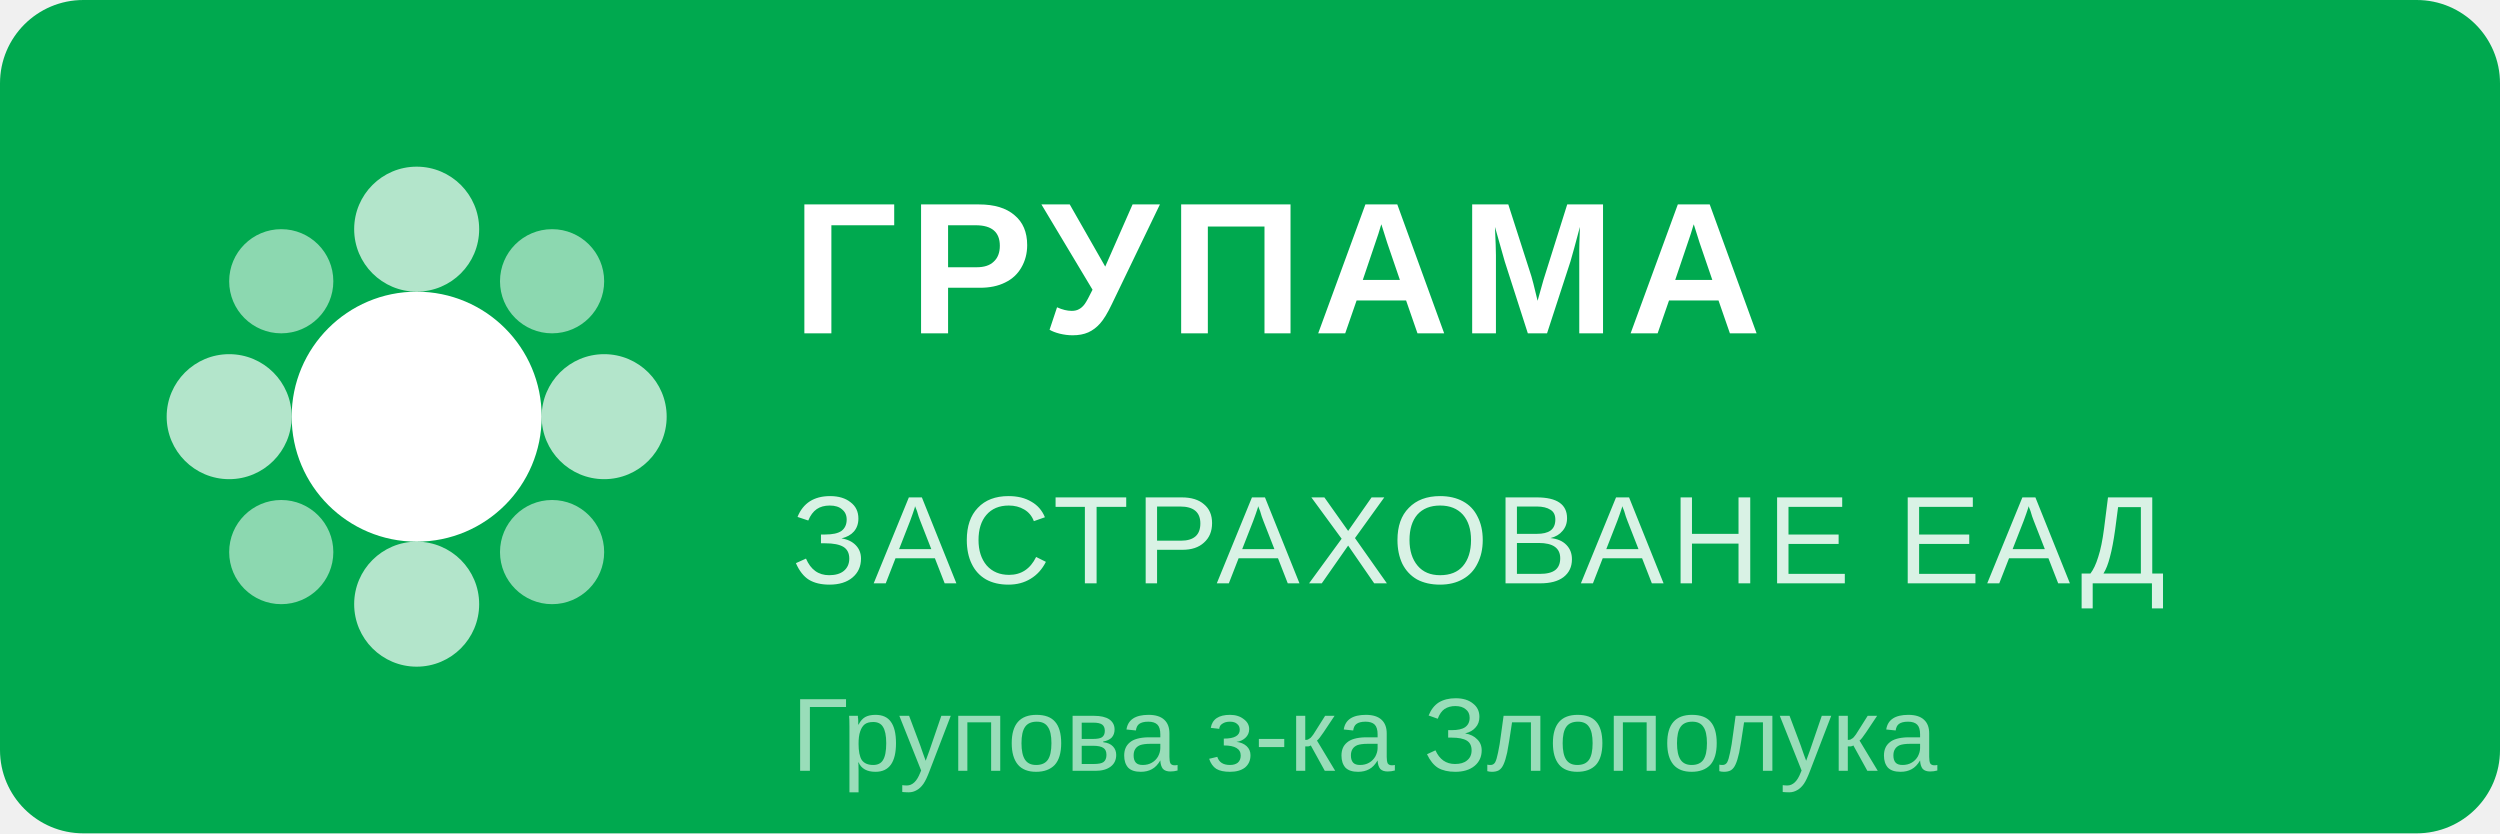
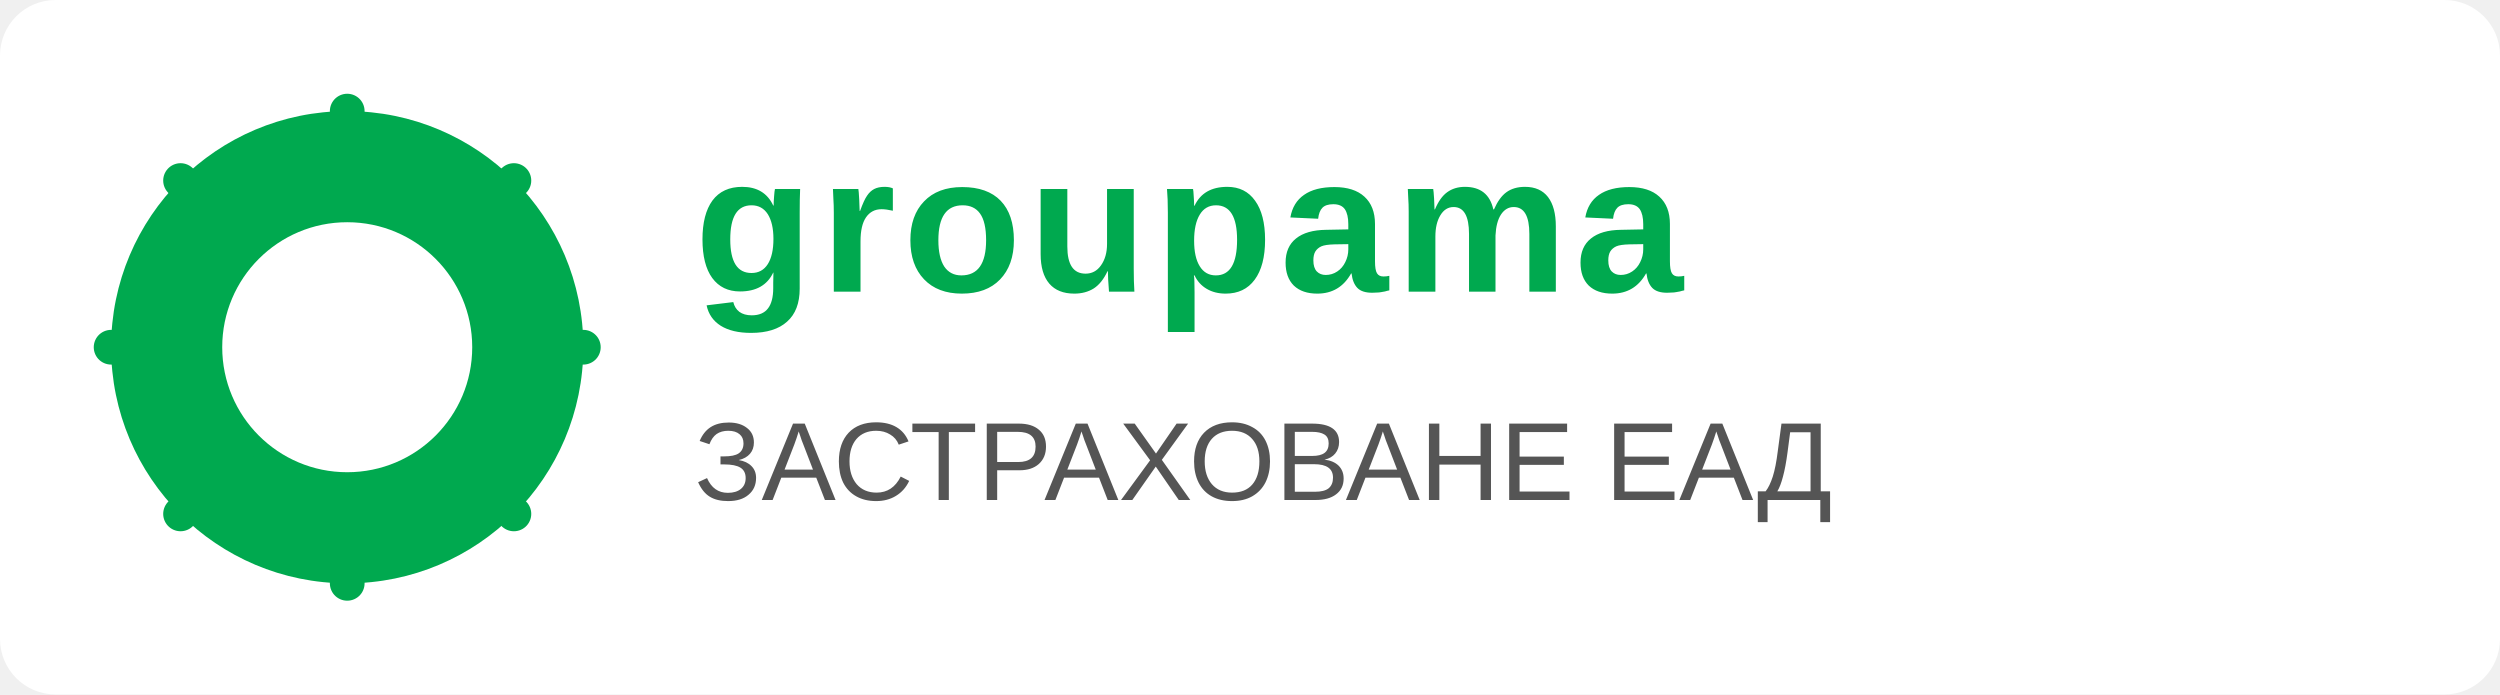
- <svg xmlns="http://www.w3.org/2000/svg" width="120" height="40" viewBox="0 0 120 40">
-   <rect width="120" height="40" fill="#00A94F" rx="4" />
-   <circle cx="20" cy="20" r="6" fill="#FFFFFF" />
-   <circle cx="20" cy="11" r="3" fill="#FFFFFF" opacity="0.7" />
-   <circle cx="20" cy="29" r="3" fill="#FFFFFF" opacity="0.7" />
-   <circle cx="11" cy="20" r="3" fill="#FFFFFF" opacity="0.7" />
-   <circle cx="29" cy="20" r="3" fill="#FFFFFF" opacity="0.7" />
-   <circle cx="13.5" cy="13.5" r="2.5" fill="#FFFFFF" opacity="0.55" />
-   <circle cx="26.5" cy="13.5" r="2.5" fill="#FFFFFF" opacity="0.55" />
-   <circle cx="13.5" cy="26.5" r="2.5" fill="#FFFFFF" opacity="0.55" />
-   <circle cx="26.5" cy="26.5" r="2.5" fill="#FFFFFF" opacity="0.55" />
-   <text x="38" y="16" font-family="Arial,sans-serif" font-size="9" font-weight="700" fill="#FFFFFF" letter-spacing="0.5">ГРУПАМА</text>
-   <text x="38" y="28" font-family="Arial,sans-serif" font-size="6" fill="#FFFFFF" opacity="0.85" letter-spacing="0.3">ЗАСТРАХОВАНЕ ЕАД</text>
-   <text x="38" y="37" font-family="Arial,sans-serif" font-size="5" fill="#FFFFFF" opacity="0.6">Групова з-ка Злополука</text>
+ <svg xmlns="http://www.w3.org/2000/svg" viewBox="0 0 180 50">
+   <rect width="180" height="50" rx="4" fill="white" />
+   <circle cx="25" cy="25" r="17" fill="#00A94F" />
+   <circle cx="25" cy="25" r="9" fill="white" />
+   <path d="M25 8 L25 14 M25 36 L25 42 M8 25 L14 25 M36 25 L42 25 M13 13 L17 17 M33 33 L37 37 M37 13 L33 17 M17 33 L13 37" stroke="#00A94F" stroke-width="2.5" stroke-linecap="round" />
+   <text x="50" y="21" font-family="Arial,sans-serif" font-size="14" font-weight="700" fill="#00A94F" letter-spacing="0.5">groupama</text>
+   <text x="50" y="36" font-family="Arial,sans-serif" font-size="8" fill="#555">ЗАСТРАХОВАНЕ ЕАД</text>
</svg>
